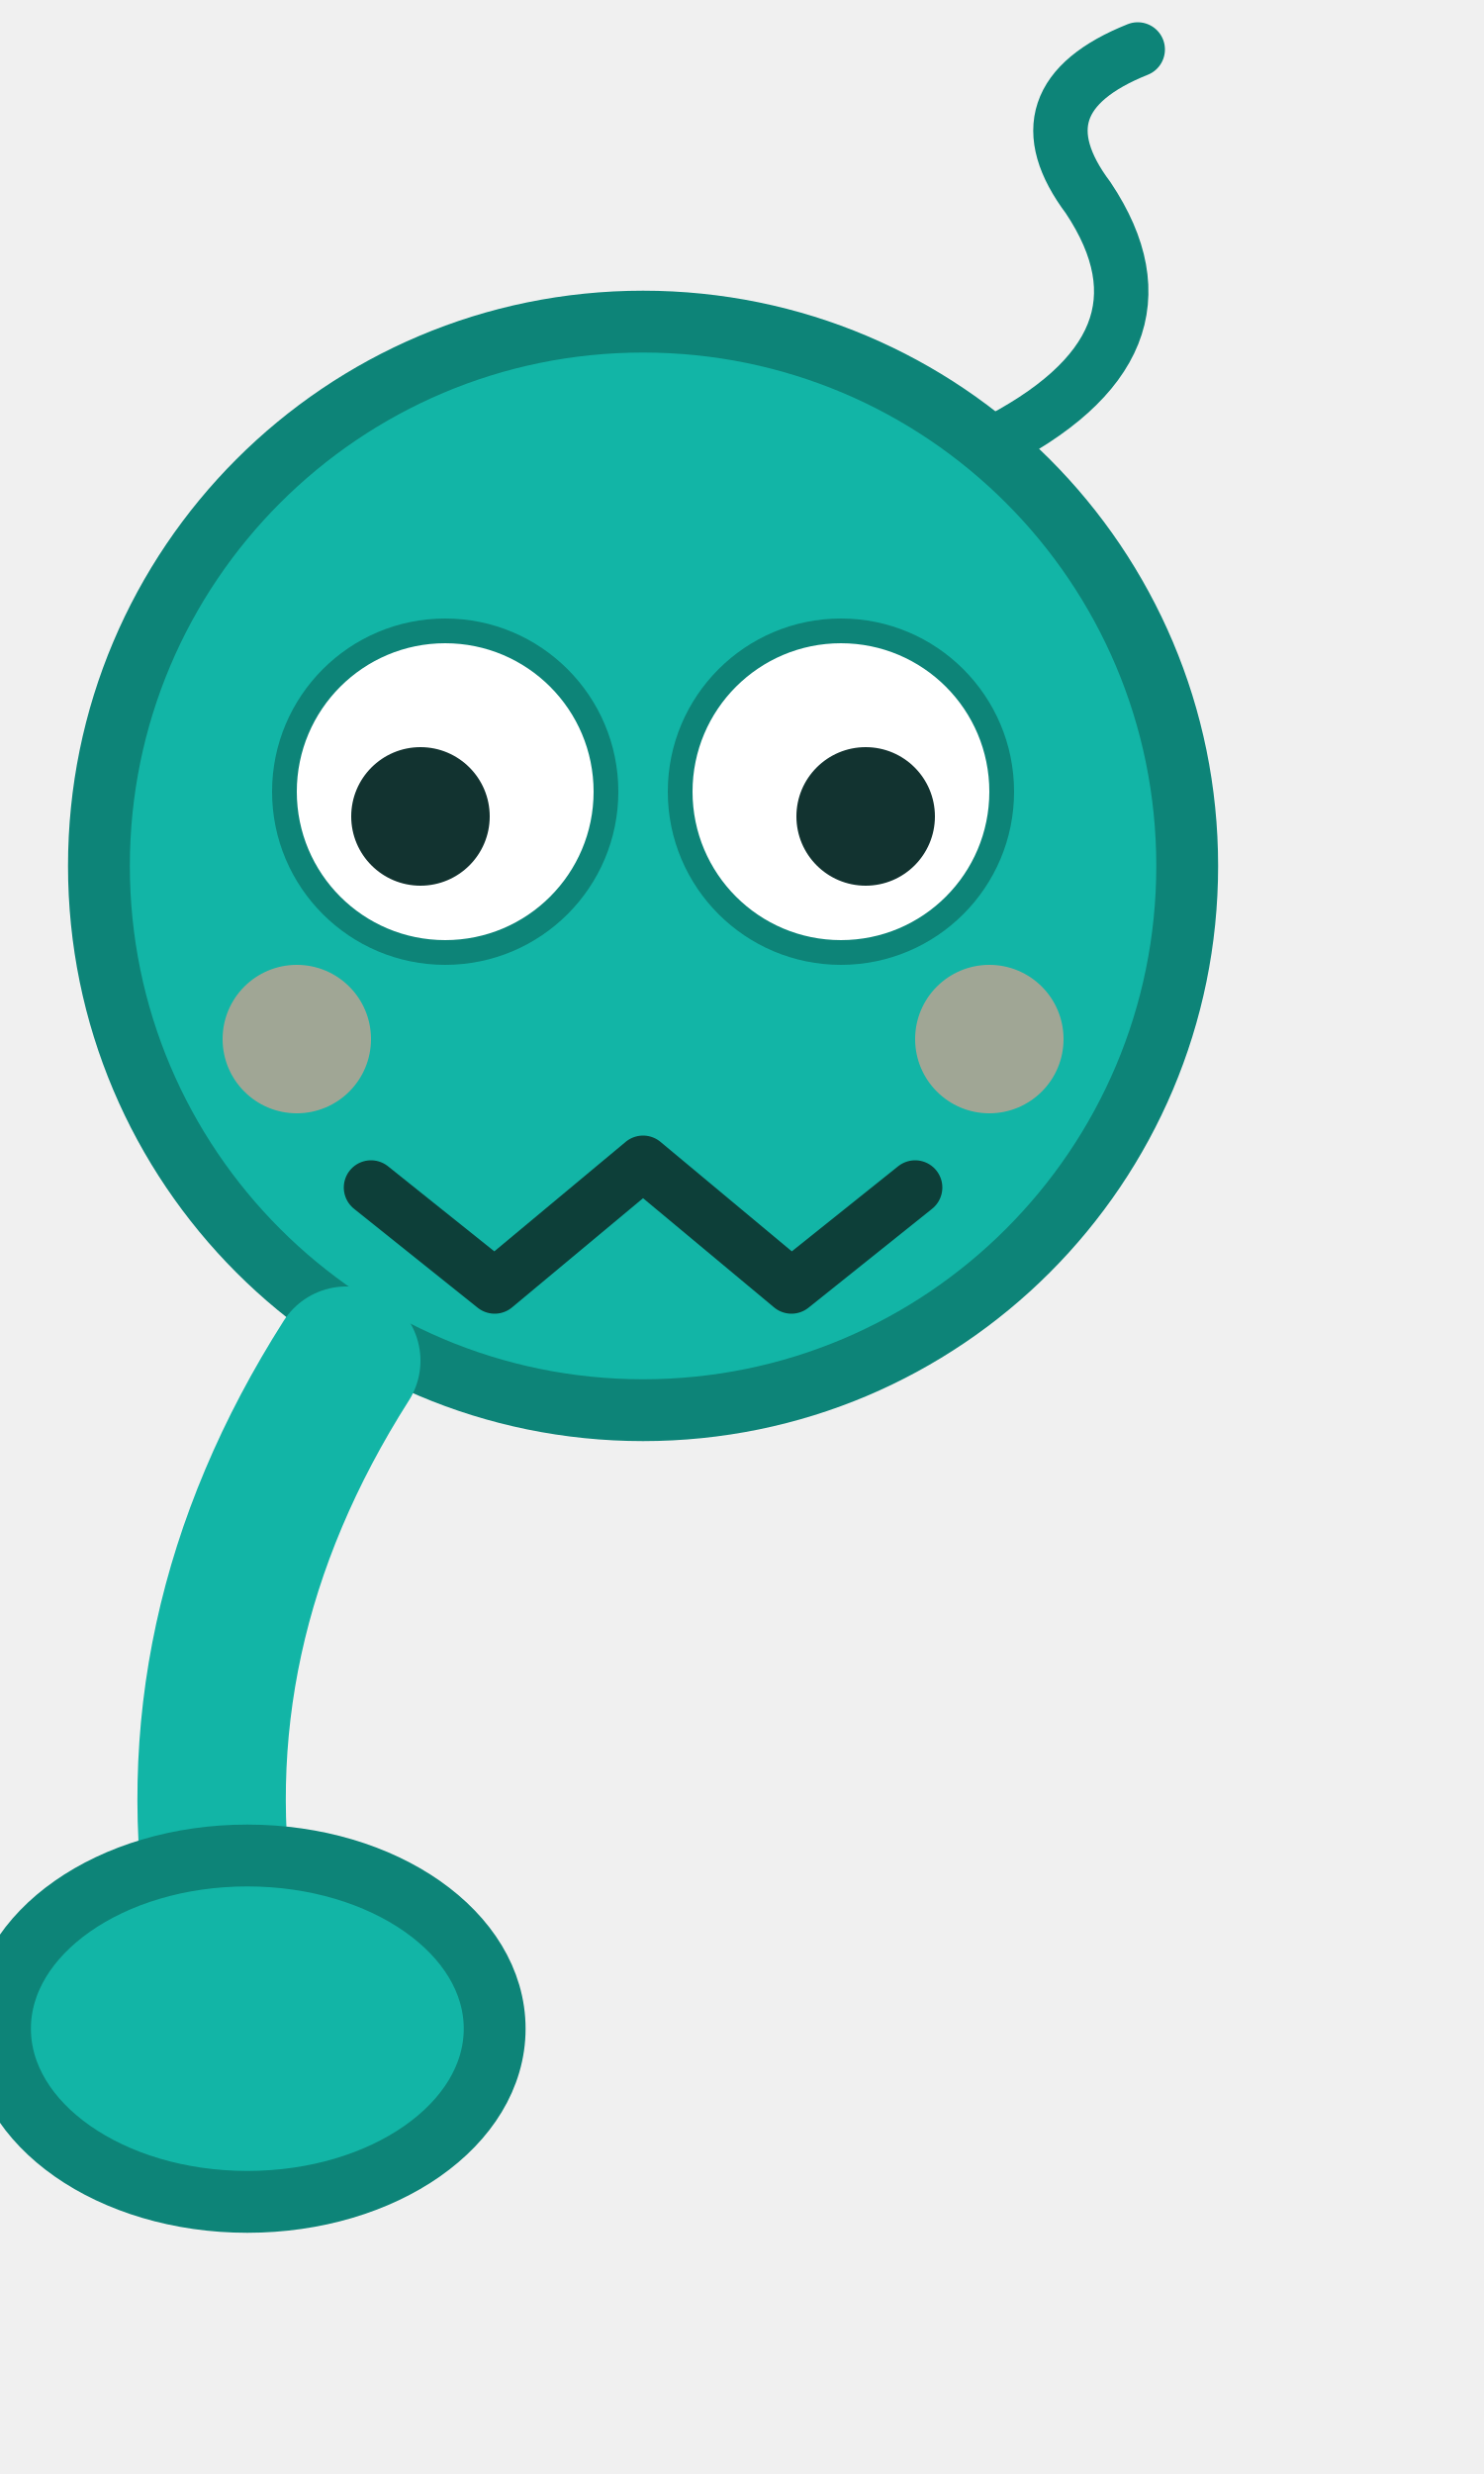
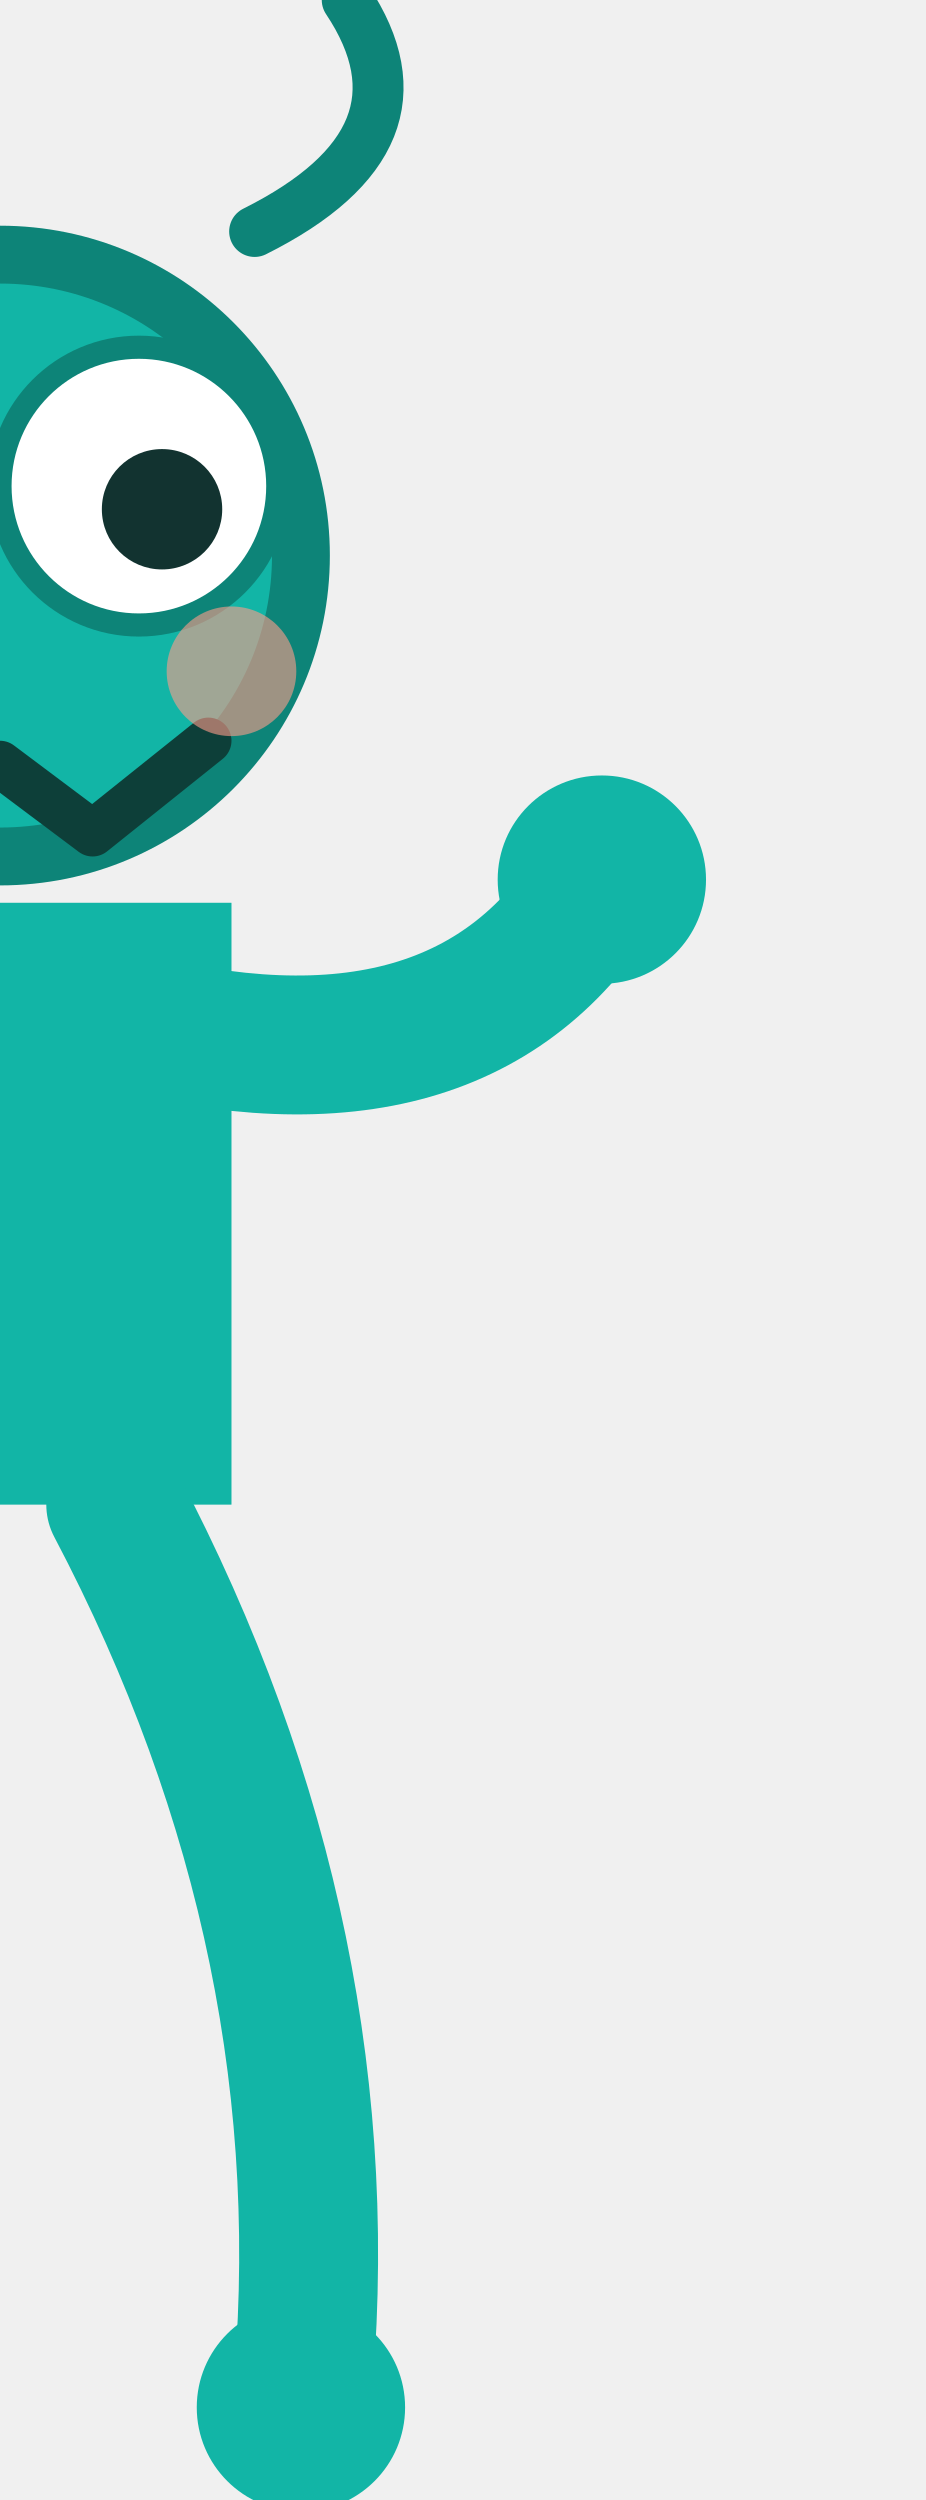
- <svg xmlns="http://www.w3.org/2000/svg" viewBox="0 0 60 100" width="60" height="100">
-   <path d="M40,18 Q48,14 44,8 Q41,4 46,2" stroke="#0d8478" stroke-width="2.2" fill="none" stroke-linecap="round" />
-   <circle cx="26" cy="35" r="22" fill="#12b5a6" stroke="#0d8478" stroke-width="2.5" />
-   <circle cx="18" cy="32" r="6.5" fill="#ffffff" stroke="#0d8478" stroke-width="1" />
-   <circle cx="34" cy="32" r="6.5" fill="#ffffff" stroke="#0d8478" stroke-width="1" />
-   <circle cx="17" cy="33" r="2.8" fill="#123330" />
-   <circle cx="35" cy="33" r="2.8" fill="#123330" />
-   <path d="M15,48 L20,52 L26,47 L32,52 L37,48" stroke="#0d3f39" stroke-width="2.2" fill="none" stroke-linecap="round" stroke-linejoin="round" />
-   <circle cx="12" cy="42" r="3" fill="#ff9d8a" opacity="0.6" />
-   <circle cx="40" cy="42" r="3" fill="#ff9d8a" opacity="0.6" />
-   <path d="M14,55 Q7,66 9,78" stroke="#12b5a6" stroke-width="6" fill="none" stroke-linecap="round" />
-   <ellipse cx="10" cy="82" rx="10" ry="7" fill="#12b5a6" stroke="#0d8478" stroke-width="2.5" />
+ <svg xmlns="http://www.w3.org/2000/svg" viewBox="0 0 40 108" width="40" height="108">
+   <path d="M11,10 Q19,6 15,0" stroke="#0d8478" stroke-width="2.2" fill="none" stroke-linecap="round" />
+   <circle cx="0" cy="24" r="13" fill="#12b5a6" stroke="#0d8478" stroke-width="2.5" />
+   <circle cx="6" cy="21" r="6" fill="#ffffff" stroke="#0d8478" stroke-width="1" />
+   <circle cx="7" cy="22" r="2.6" fill="#123330" />
+   <path d="M0,33 L4,36 L9,32" stroke="#0d3f39" stroke-width="2" fill="none" stroke-linecap="round" stroke-linejoin="round" />
+   <circle cx="10" cy="29" r="2.8" fill="#ff9d8a" opacity="0.6" />
+   <line x1="5" y1="39" x2="5" y2="65" stroke="#12b5a6" stroke-width="10" stroke-linecap="butt" />
+   <path d="M5,44 Q20,48 26,38" stroke="#12b5a6" stroke-width="6" fill="none" stroke-linecap="round" />
+   <circle cx="26" cy="38" r="4.5" fill="#12b5a6" />
+   <path d="M5,65 Q15,84 13,104" stroke="#12b5a6" stroke-width="6" fill="none" stroke-linecap="round" />
+   <circle cx="13" cy="104" r="4.5" fill="#12b5a6" />
</svg>
